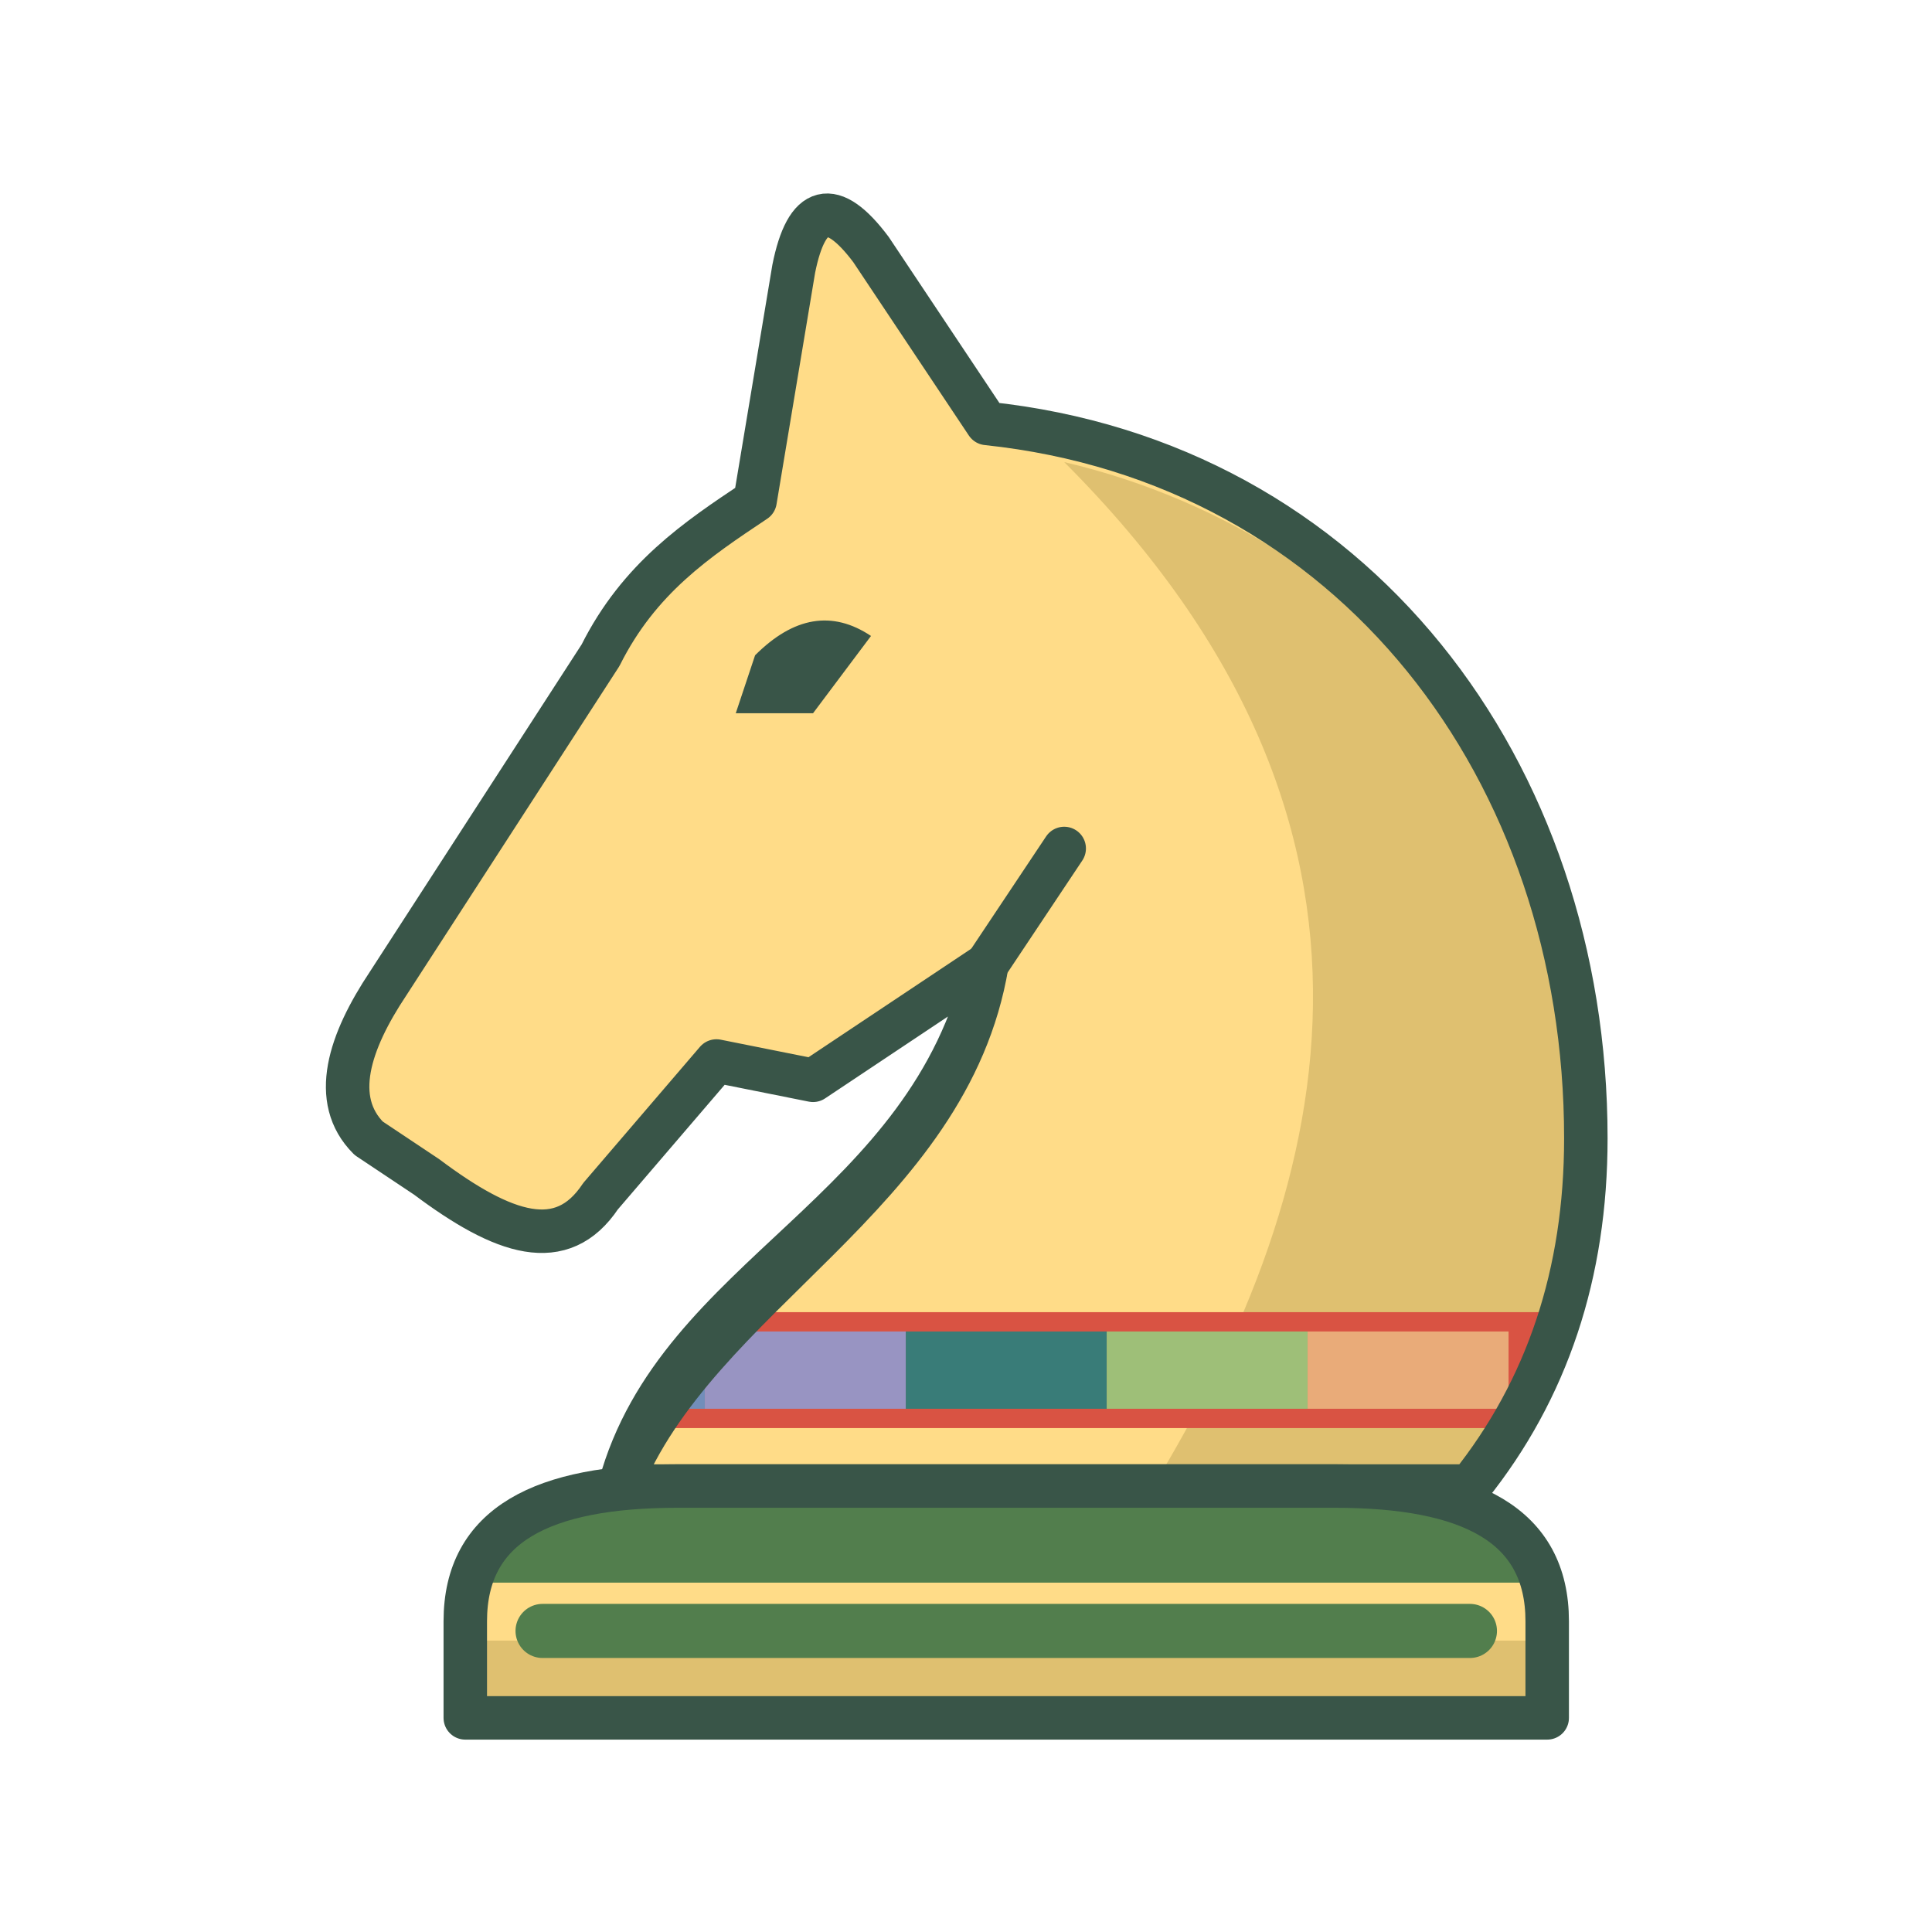
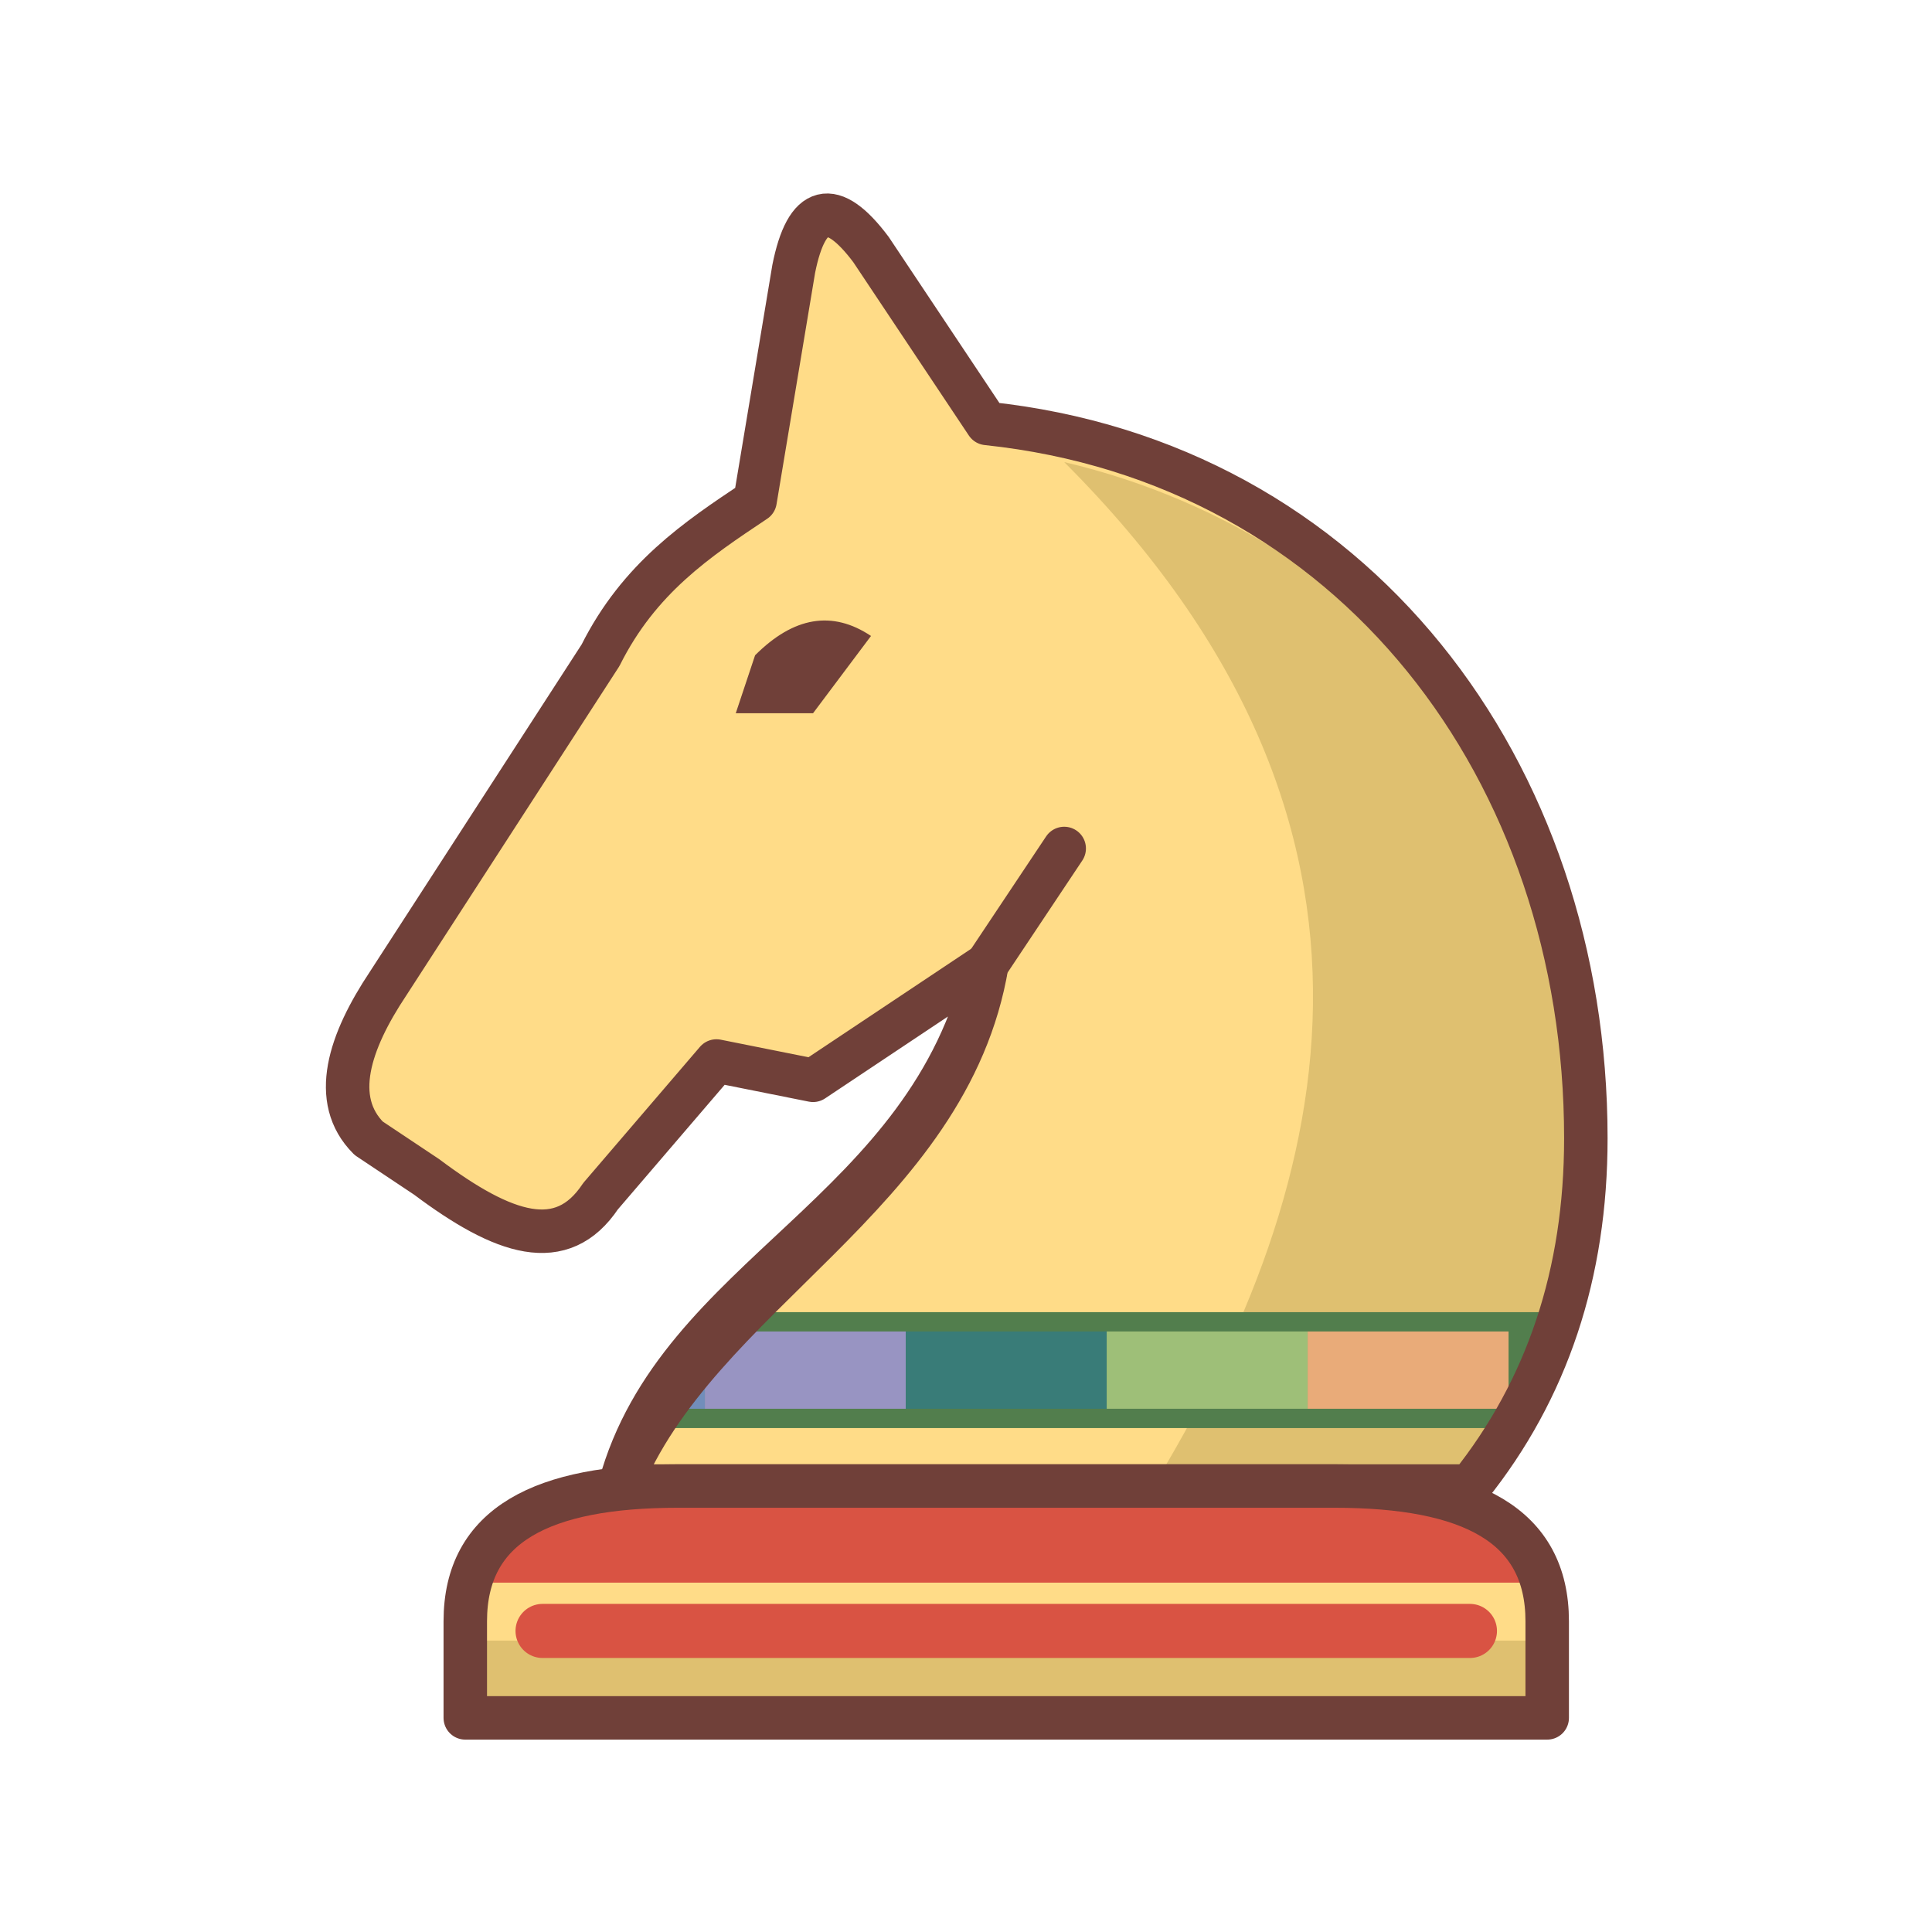
<svg xmlns="http://www.w3.org/2000/svg" viewBox="-2.083 0.083 100 100">
-   <g fill="#FFDC88" stroke="#395548" stroke-width="2.25" stroke-linejoin="round" stroke-linecap="round">
+   <g fill="#FFDC88" stroke="#704039" stroke-width="2.25" stroke-linejoin="round" stroke-linecap="round">
    <path d="M30 77 C33 66 46 63 49 50 L40 56 L35 55 L29 62 C27 65 24 64 20 61 L17 59 C15 57 16 54 18 51 L29 34 C31 30 34 28 37 26 L39 14 Q40 9 43 13 L49 22 C68 24 80 40 80 59 C80 66 78 72 74 77 Z" fill="#FFDC88" stroke="none" fill-rule="evenodd" />
    <defs>
      <clipPath id="s4">
        <path d="M30 77 C33 66 46 63 49 50 L40 56 L35 55 L29 62 C27 65 24 64 20 61 L17 59 C15 57 16 54 18 51 L29 34 C31 30 34 28 37 26 L39 14 Q40 9 43 13 L49 22 C68 24 80 40 80 59 C80 66 78 72 74 77 Z" clip-rule="evenodd" />
      </clipPath>
    </defs>
    <path d="M53 24 C70 28 81 43 80 59 C80 66 78 72 74 78 H57 C67 62 72 43 53 24 Z" fill="#DFC070" stroke="none" clip-path="url(#s4)" />
    <g stroke="none" clip-path="url(#s4)">
-       <path d="M10 68 H90 V74 H10 Z" fill="#D95343" />
-       <path d="M10 78 H90 V82 H10 Z" fill="#527E4D" />
+       <path d="M10 68 H90 V74 H10 Z" fill="#527E4D" />
+       <path d="M10 78 H90 V82 H10 Z" fill="#D95343" />
      <path d="M24 69 H34.4 V73 H24 Z" fill="#728EBA" />
      <path d="M34.4 69 H44.8 V73 H34.4 Z" fill="#9894C2" />
      <path d="M44.8 69 H55.2 V73 H44.8 Z" fill="#397C78" />
      <path d="M55.2 69 H65.6 V73 H55.2 Z" fill="#9EBF78" />
      <path d="M65.6 69 H76 V73 H65.6 Z" fill="#E9AB79" />
    </g>
    <path d="M30 77 C33 66 46 63 49 50 L40 56 L35 55 L29 62 C27 65 24 64 20 61 L17 59 C15 57 16 54 18 51 L29 34 C31 30 34 28 37 26 L39 14 Q40 9 43 13 L49 22 C68 24 80 40 80 59 C80 66 78 72 74 77 Z" fill="none" />
    <path d="M30 77 C34 67 47 62 49 50 L53 44" fill="none" />
-     <path d="M37 34 Q40 31 43 33 L40 37 H36 Z" fill="#395548" stroke="none" />
+     <path d="M37 34 Q40 31 43 33 L40 37 H36 Z" fill="#704039" stroke="none" />
    <path d="M22 89 V84 C22 79 26 77 33 77 H67 C74 77 78 79 78 84 V89 Z" fill="#FFDC88" stroke="none" fill-rule="evenodd" />
    <defs>
      <clipPath id="s5">
        <path d="M22 89 V84 C22 79 26 77 33 77 H67 C74 77 78 79 78 84 V89 Z" clip-rule="evenodd" />
      </clipPath>
    </defs>
    <path d="M21 85 H79 V90 H21 Z" fill="#DFC070" stroke="none" clip-path="url(#s5)" />
    <g stroke="none" clip-path="url(#s5)">
-       <path d="M10 68 H90 V74 H10 Z" fill="#D95343" />
-       <path d="M10 78 H90 V82 H10 Z" fill="#527E4D" />
+       <path d="M10 68 H90 V74 H10 Z" fill="#527E4D" />
+       <path d="M10 78 H90 V82 H10 Z" fill="#D95343" />
      <path d="M24 69 H34.4 V73 H24 Z" fill="#728EBA" />
      <path d="M34.4 69 H44.8 V73 H34.4 Z" fill="#9894C2" />
      <path d="M44.8 69 H55.2 V73 H44.8 Z" fill="#397C78" />
      <path d="M55.2 69 H65.6 V73 H55.2 Z" fill="#9EBF78" />
      <path d="M65.6 69 H76 V73 H65.6 Z" fill="#E9AB79" />
    </g>
    <path d="M22 89 V84 C22 79 26 77 33 77 H67 C74 77 78 79 78 84 V89 Z" fill="none" />
-     <path d="M26 84.5 H74" fill="none" stroke="#527E4D" stroke-width="2.8" stroke-linecap="round" />
+     <path d="M26 84.5 H74" fill="none" stroke="#D95343" stroke-width="2.8" stroke-linecap="round" />
  </g>
</svg>
